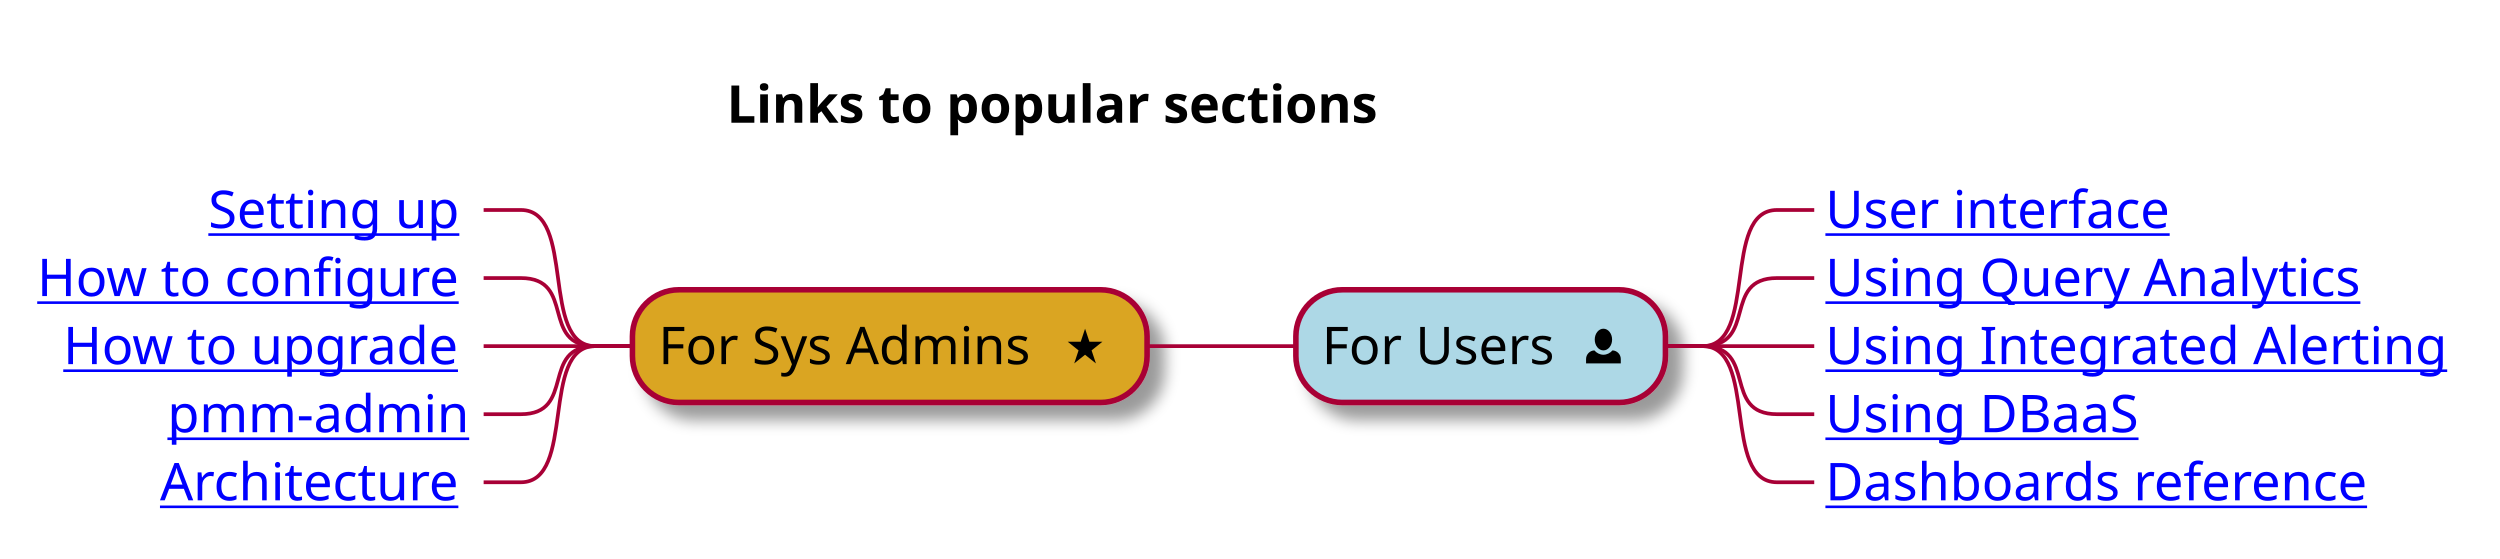
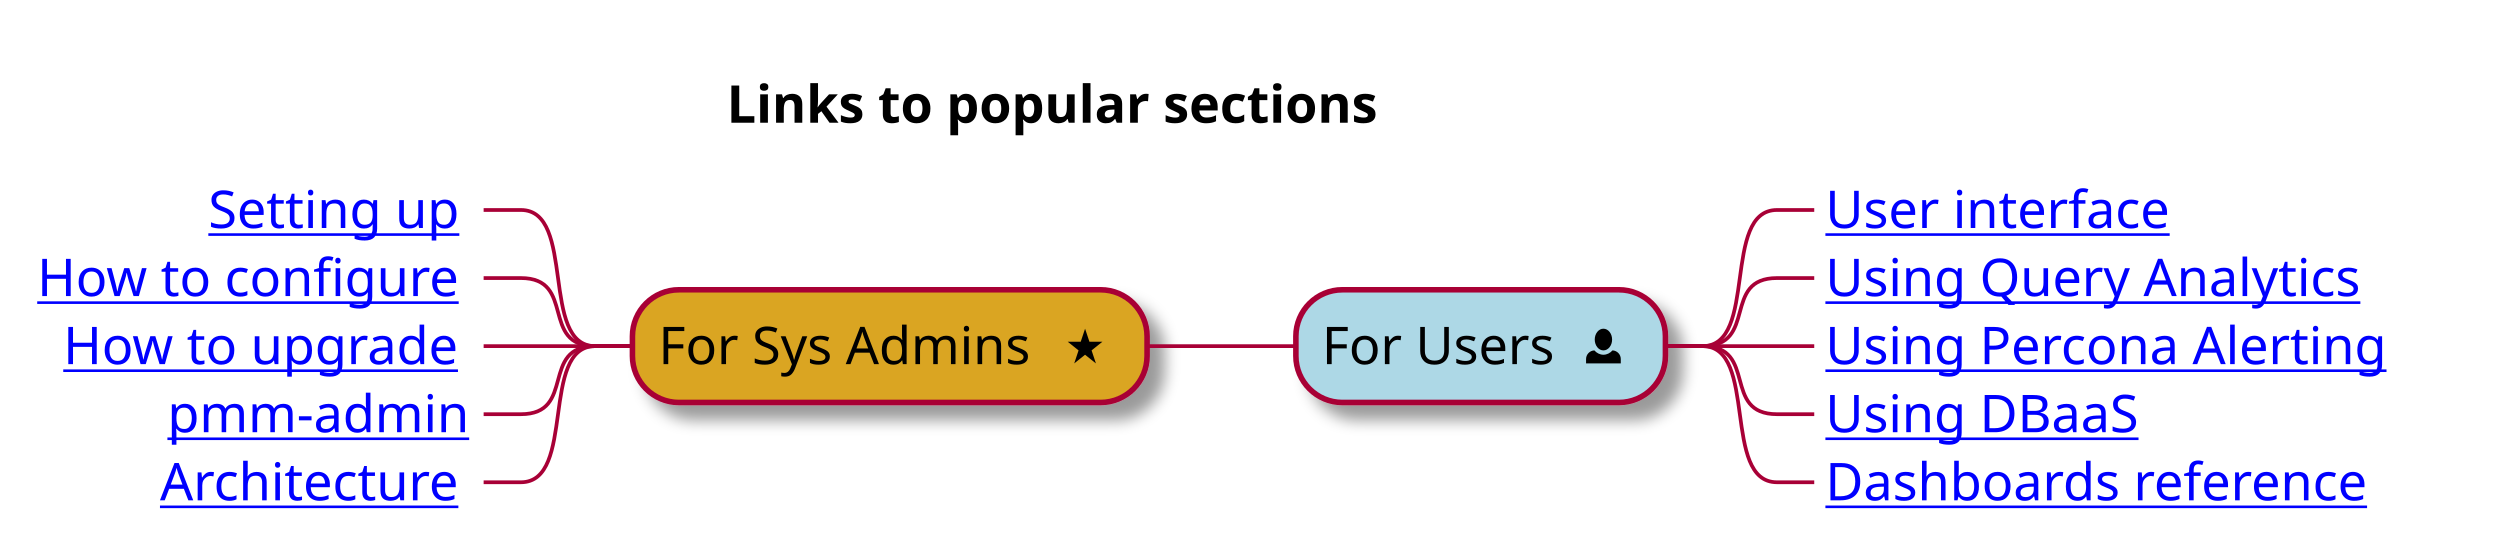
<svg xmlns="http://www.w3.org/2000/svg" xmlns:xlink="http://www.w3.org/1999/xlink" height="150" preserveAspectRatio="none" style="width:672px;height:150px" width="672">
  <defs>
    <filter height="300%" id="a" width="300%" x="-1" y="-1">
      <feGaussianBlur result="blurOut" stdDeviation="2" />
      <feColorMatrix in="blurOut" result="blurOut2" values="0 0 0 0 0 0 0 0 0 0 0 0 0 0 0 0 0 0 .4 0" />
      <feOffset dx="4" dy="4" in="blurOut2" result="blurOut3" />
      <feBlend in="SourceGraphic" in2="blurOut3" />
    </filter>
  </defs>
  <path fill="none" d="M190.333 15h209v26.297h-209z" />
  <text font-family="Chivo" font-size="14" font-weight="bold" textLength="199" x="195.333" y="32.995">
    Links to popular sections
  </text>
  <rect fill="#DAA520" filter="url(#a)" height="30.297" rx="12.5" ry="12.5" width="138.333" x="170" y="77.891" stroke="#a80036" stroke-width="1.5" />
  <text font-family="Chivo" font-size="14" textLength="105" x="177" y="97.886">
    For Sys Admins
  </text>
  <path d="M291.667 88.354l-1.167 3.5H287l2.917 2.333-1.167 3.5 2.917-2.333 2.917 2.333-1.167-3.5 2.917-2.333h-3.5l-1.167-3.5" />
  <rect fill="#ADD8E6" filter="url(#a)" height="30.297" rx="12.5" ry="12.5" width="99.333" x="348.333" y="77.891" stroke="#a80036" stroke-width="1.5" />
  <text font-family="Chivo" font-size="14" textLength="66" x="355.333" y="97.886">
    For Users
  </text>
  <path d="M431 88.354c-1.283 0-2.333 1.307-2.333 2.917 0 1.61 1.05 2.917 2.333 2.917 1.283 0 2.333-1.307 2.333-2.917s-1.05-2.917-2.333-2.917m-2.438 5.833c-1.237.058-2.228 1.073-2.228 2.333v1.167h9.333v-1.167c0-1.26-.98-2.275-2.228-2.333-.63.712-1.493 1.167-2.438 1.167-.945 0-1.808-.455-2.438-1.167" />
  <a target="_blank" xlink:actuate="onRequest" xlink:href="https://www.percona.com/doc/percona-monitoring-and-management/2.x/using/interface.html" xlink:show="new" xlink:title="https://www.percona.com/doc/percona-monitoring-and-management/2.x/using/interface.html" xlink:type="simple">
    <text fill="#00F" font-family="Chivo" font-size="14" text-decoration="underline" textLength="96" x="490.667" y="61.292">
      User interface
    </text>
  </a>
  <path d="M447.667 93.039h10c15 0 5-36.594 20-36.594h10" fill="none" stroke="#a80036" />
  <a target="_blank" xlink:actuate="onRequest" xlink:href="https://www.percona.com/doc/percona-monitoring-and-management/2.x/using/query-analytics.html" xlink:show="new" xlink:title="https://www.percona.com/doc/percona-monitoring-and-management/2.x/using/query-analytics.html" xlink:type="simple">
    <text fill="#00F" font-family="Chivo" font-size="14" text-decoration="underline" textLength="148" x="490.667" y="79.589">
      Using Query Analytics
    </text>
  </a>
  <path d="M447.667 93.039h10c15 0 5-18.297 20-18.297h10" fill="none" stroke="#a80036" />
  <a target="_blank" xlink:actuate="onRequest" xlink:href="https://www.percona.com/doc/percona-monitoring-and-management/2.x/using/alerting.html" xlink:show="new" xlink:title="https://www.percona.com/doc/percona-monitoring-and-management/2.x/using/alerting.html" xlink:type="simple">
    <text fill="#00F" font-family="Chivo" font-size="14" text-decoration="underline" textLength="170" x="490.667" y="97.886">
-       Using Integrated Alerting
+       Using Percona Alerting
    </text>
  </a>
  <path d="M447.667 93.039h40" fill="none" stroke="#a80036" />
  <a target="_blank" xlink:actuate="onRequest" xlink:href="https://www.percona.com/doc/percona-monitoring-and-management/2.x/using/dbaas.html" xlink:show="new" xlink:title="https://www.percona.com/doc/percona-monitoring-and-management/2.x/using/dbaas.html" xlink:type="simple">
    <text fill="#00F" font-family="Chivo" font-size="14" text-decoration="underline" textLength="89" x="490.667" y="116.183">
      Using DBaaS
    </text>
  </a>
  <path d="M447.667 93.039h10c15 0 5 18.297 20 18.297h10" fill="none" stroke="#a80036" />
  <a target="_blank" xlink:actuate="onRequest" xlink:href="https://www.percona.com/doc/percona-monitoring-and-management/2.x/details/dashboards/" xlink:show="new" xlink:title="https://www.percona.com/doc/percona-monitoring-and-management/2.x/details/dashboards/" xlink:type="simple">
    <text fill="#00F" font-family="Chivo" font-size="14" text-decoration="underline" textLength="155" x="490.667" y="134.48">
      Dashboards reference
    </text>
  </a>
  <path d="M447.667 93.039h10c15 0 5 36.594 20 36.594h10M308.333 93.039h40" fill="none" stroke="#a80036" />
  <a target="_blank" xlink:actuate="onRequest" xlink:href="https://www.percona.com/doc/percona-monitoring-and-management/2.x/setting-up/" xlink:show="new" xlink:title="https://www.percona.com/doc/percona-monitoring-and-management/2.x/setting-up/" xlink:type="simple">
    <text fill="#00F" font-family="Chivo" font-size="14" text-decoration="underline" textLength="71" x="56" y="61.292">
      Setting up
    </text>
  </a>
  <path d="M170 93.039h-10c-15 0-5-36.594-20-36.594h-10" fill="none" stroke="#a80036" />
  <a target="_blank" xlink:actuate="onRequest" xlink:href="https://www.percona.com/doc/percona-monitoring-and-management/2.x/how-to/configure.html" xlink:show="new" xlink:title="https://www.percona.com/doc/percona-monitoring-and-management/2.x/how-to/configure.html" xlink:type="simple">
    <text fill="#00F" font-family="Chivo" font-size="14" text-decoration="underline" textLength="117" x="10" y="79.589">
      How to configure
    </text>
  </a>
  <path d="M170 93.039h-10c-15 0-5-18.297-20-18.297h-10" fill="none" stroke="#a80036" />
  <a target="_blank" xlink:actuate="onRequest" xlink:href="https://www.percona.com/doc/percona-monitoring-and-management/2.x/how-to/upgrade.html" xlink:show="new" xlink:title="https://www.percona.com/doc/percona-monitoring-and-management/2.x/how-to/upgrade.html" xlink:type="simple">
    <text fill="#00F" font-family="Chivo" font-size="14" text-decoration="underline" textLength="110" x="17" y="97.886">
      How to upgrade
    </text>
  </a>
  <path d="M170 93.039h-40" fill="none" stroke="#a80036" />
  <a target="_blank" xlink:actuate="onRequest" xlink:href="https://www.percona.com/doc/percona-monitoring-and-management/2.x/details/commands/pmm-admin.html" xlink:show="new" xlink:title="https://www.percona.com/doc/percona-monitoring-and-management/2.x/details/commands/pmm-admin.html" xlink:type="simple">
    <text fill="#00F" font-family="Chivo" font-size="14" text-decoration="underline" textLength="82" x="45" y="116.183">
      pmm-admin
    </text>
  </a>
  <path d="M170 93.039h-10c-15 0-5 18.297-20 18.297h-10" fill="none" stroke="#a80036" />
  <a target="_blank" xlink:actuate="onRequest" xlink:href="https://www.percona.com/doc/percona-monitoring-and-management/2.x/details/architecture.html" xlink:show="new" xlink:title="https://www.percona.com/doc/percona-monitoring-and-management/2.x/details/architecture.html" xlink:type="simple">
    <text fill="#00F" font-family="Chivo" font-size="14" text-decoration="underline" textLength="84" x="43" y="134.48">
      Architecture
    </text>
  </a>
  <path d="M170 93.039h-10c-15 0-5 36.594-20 36.594h-10" fill="none" stroke="#a80036" />
</svg>
